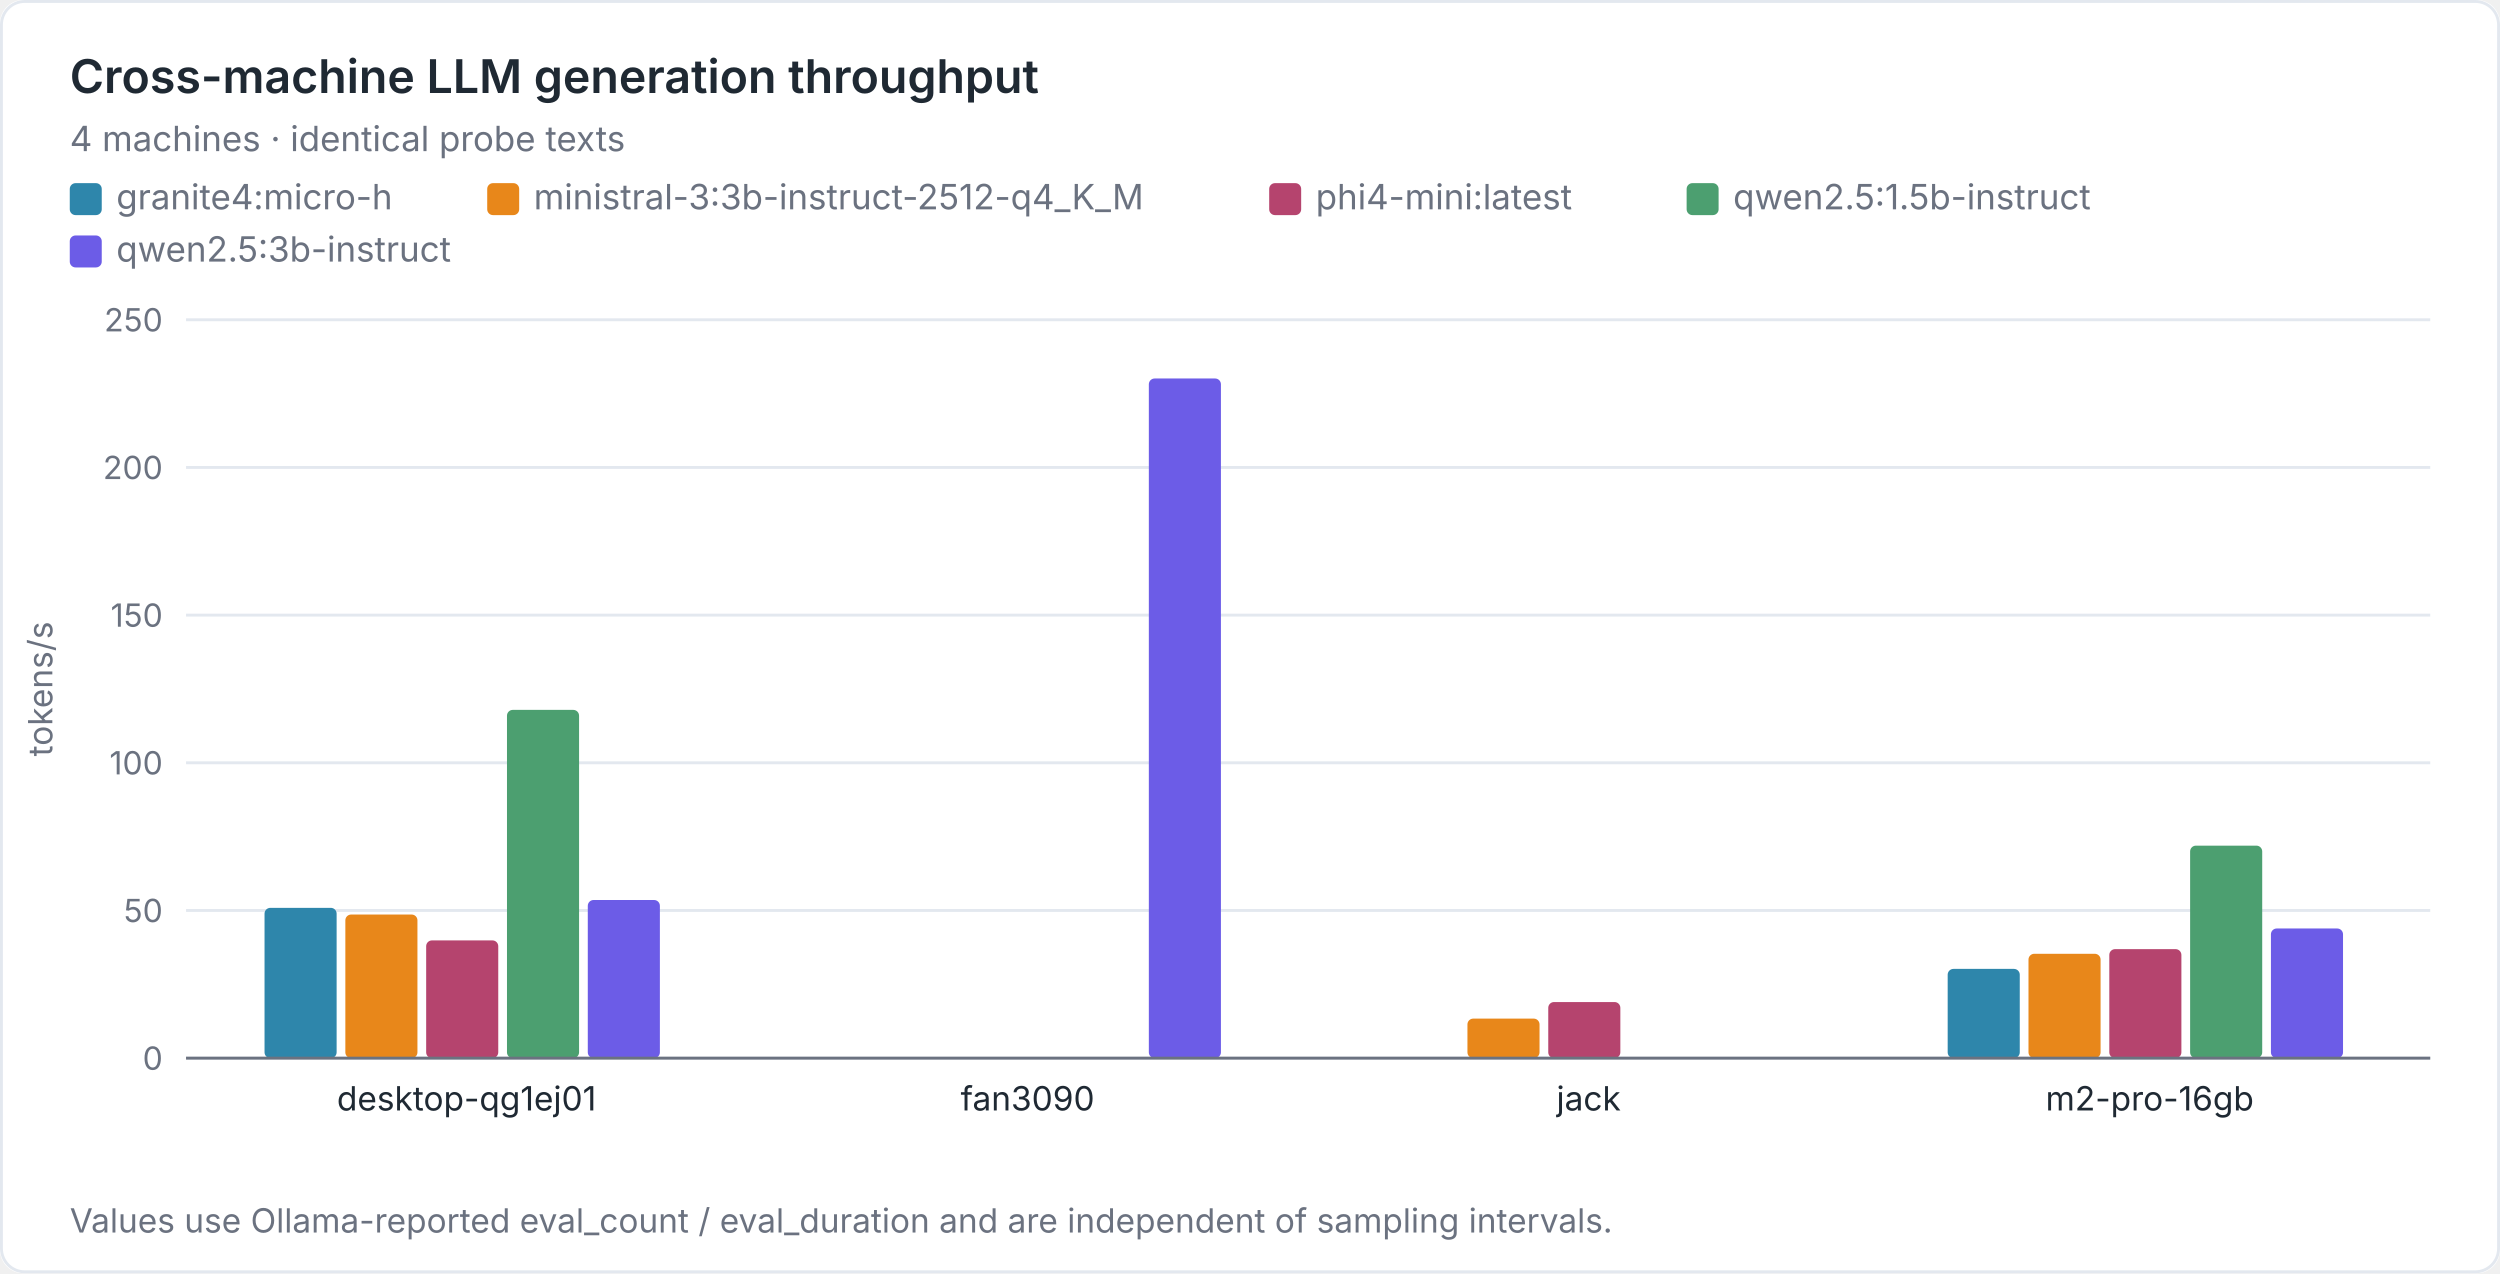
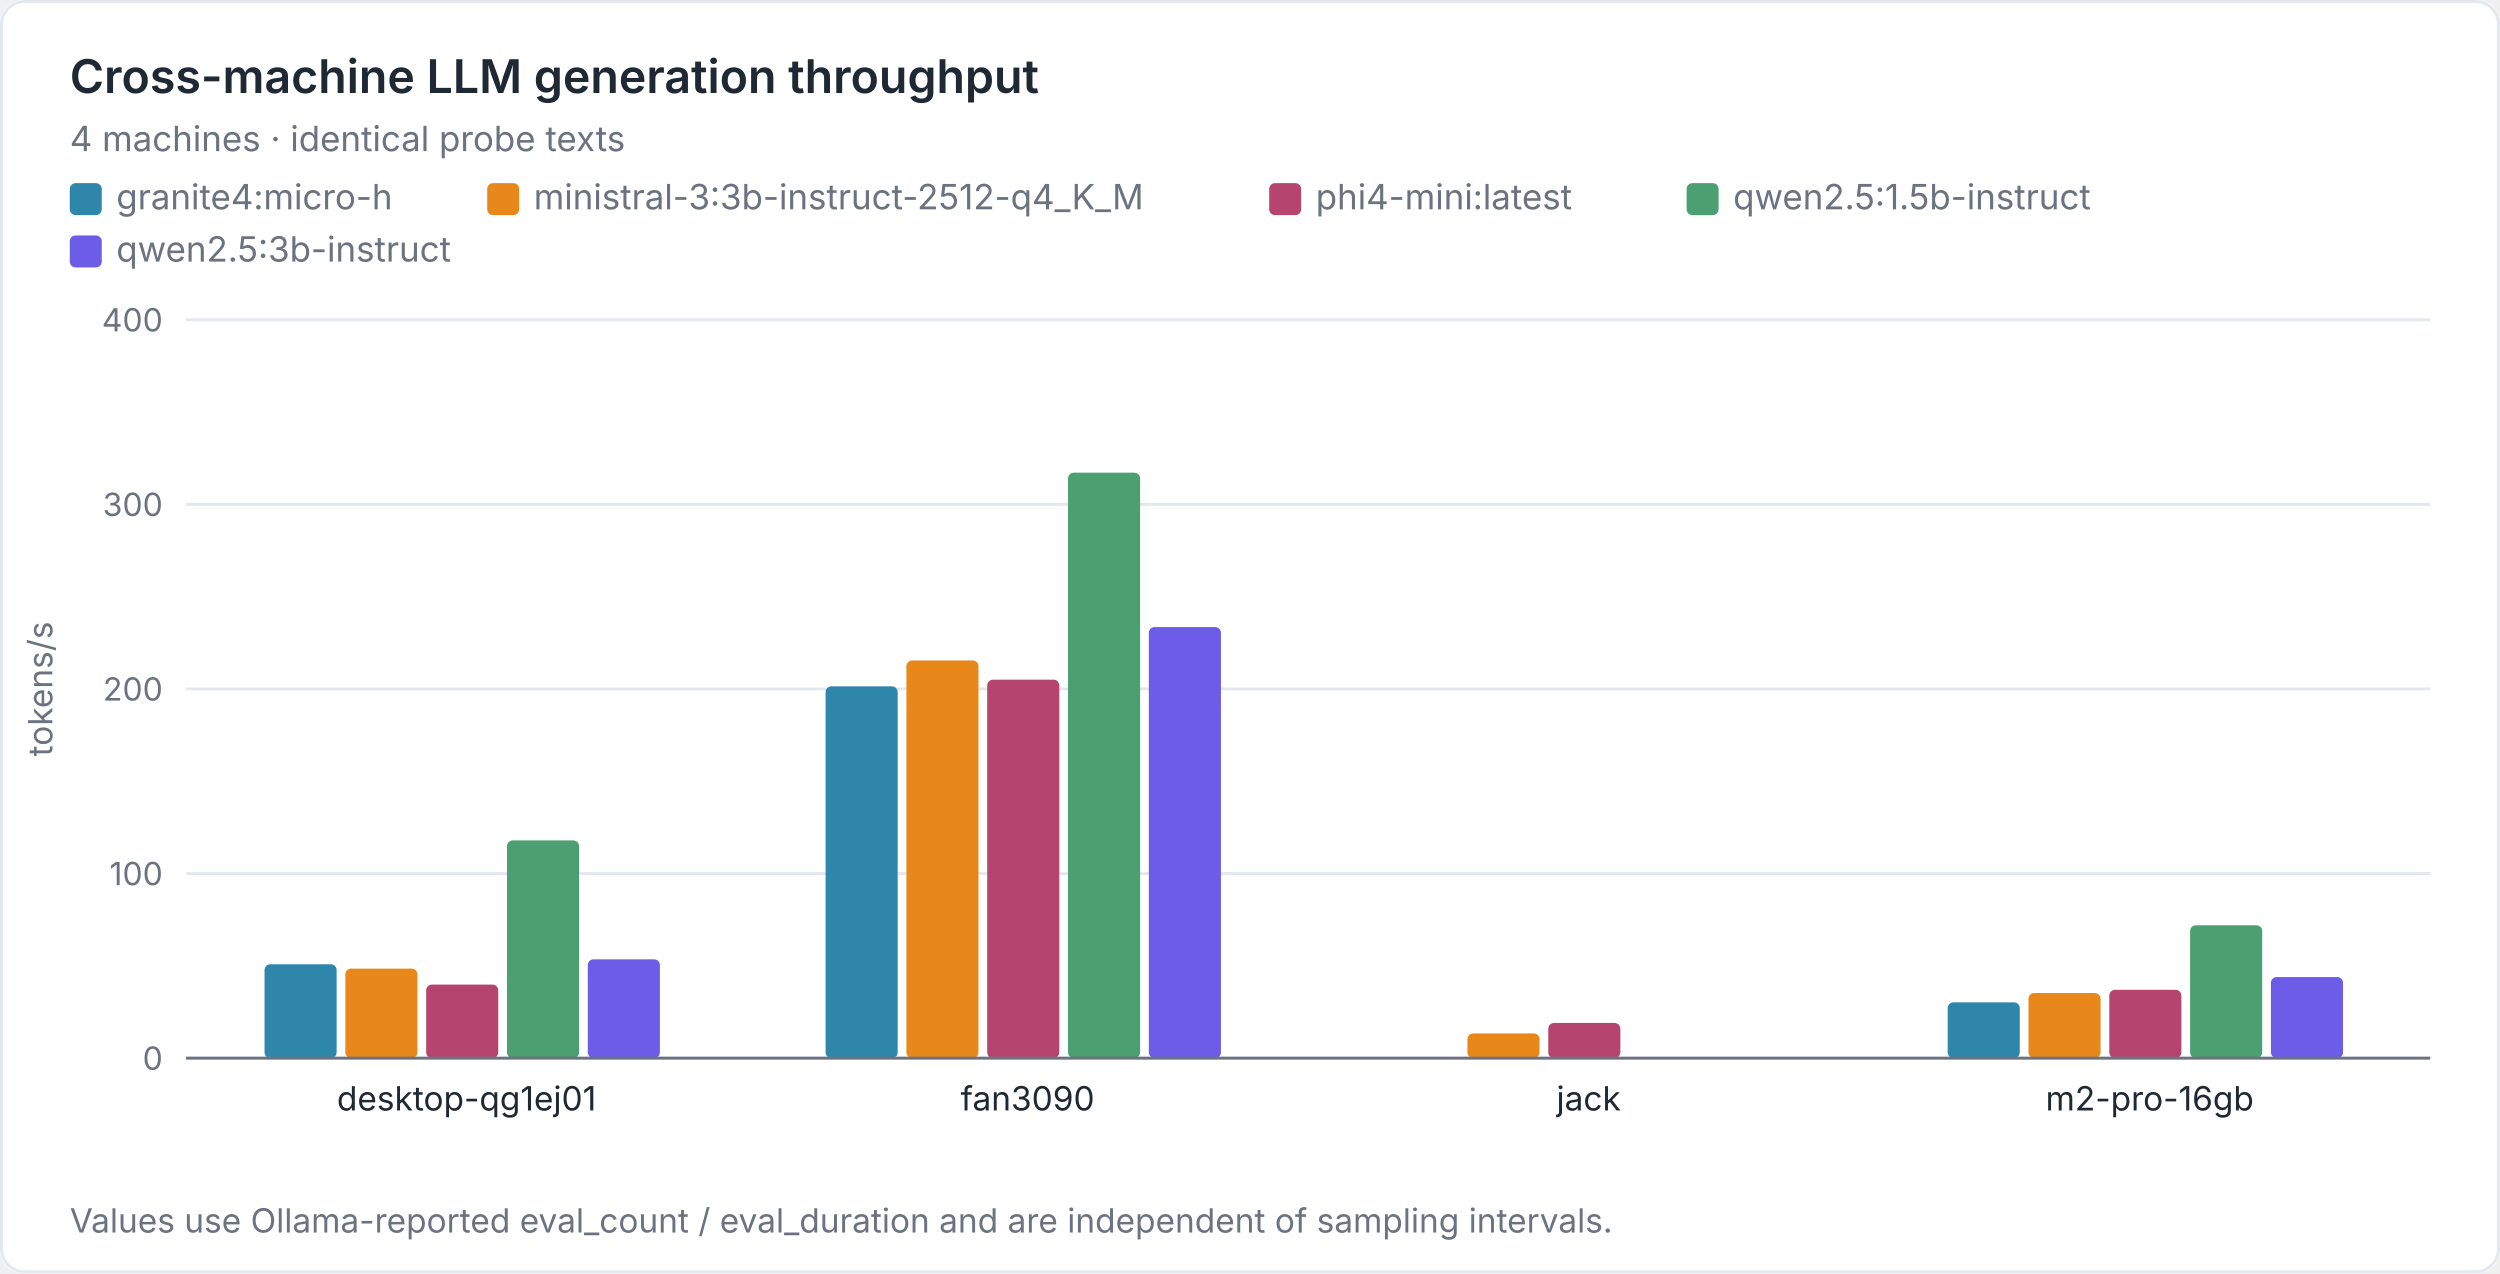
<svg xmlns="http://www.w3.org/2000/svg" width="860" height="438" viewBox="0 0 860 438" role="img">
  <rect width="860" height="438" fill="#FFFFFF" rx="8" />
  <rect x="0.5" y="0.5" width="859" height="437" fill="none" stroke="#E3E8EF" rx="8" />
  <text x="24" y="32" font-family="-apple-system, BlinkMacSystemFont, 'Segoe UI', 'Noto Sans SC', 'Microsoft YaHei', sans-serif" font-size="16" fill="#1F2933" text-anchor="start" font-weight="600">Cross-machine LLM generation throughput</text>
  <text x="24" y="52" font-family="-apple-system, BlinkMacSystemFont, 'Segoe UI', 'Noto Sans SC', 'Microsoft YaHei', sans-serif" font-size="12" fill="#6B7280" text-anchor="start" font-weight="400">4 machines · identical probe texts</text>
  <rect x="24.0" y="63" width="11" height="11" rx="2" fill="#2E86AB" />
  <text x="40" y="72" font-family="-apple-system, BlinkMacSystemFont, 'Segoe UI', 'Noto Sans SC', 'Microsoft YaHei', sans-serif" font-size="12" fill="#6B7280" text-anchor="start" font-weight="400">granite4:micro-h</text>
  <rect x="167.6" y="63" width="11" height="11" rx="2" fill="#E8871A" />
  <text x="183.6" y="72" font-family="-apple-system, BlinkMacSystemFont, 'Segoe UI', 'Noto Sans SC', 'Microsoft YaHei', sans-serif" font-size="12" fill="#6B7280" text-anchor="start" font-weight="400">ministral-3:3b-instruct-2512-q4_K_M</text>
  <rect x="436.6" y="63" width="11" height="11" rx="2" fill="#B5446E" />
  <text x="452.6" y="72" font-family="-apple-system, BlinkMacSystemFont, 'Segoe UI', 'Noto Sans SC', 'Microsoft YaHei', sans-serif" font-size="12" fill="#6B7280" text-anchor="start" font-weight="400">phi4-mini:latest</text>
  <rect x="580.2" y="63" width="11" height="11" rx="2" fill="#4C9F70" />
  <text x="596.2" y="72" font-family="-apple-system, BlinkMacSystemFont, 'Segoe UI', 'Noto Sans SC', 'Microsoft YaHei', sans-serif" font-size="12" fill="#6B7280" text-anchor="start" font-weight="400">qwen2.5:1.5b-instruct</text>
  <rect x="24.0" y="81" width="11" height="11" rx="2" fill="#6C5CE7" />
  <text x="40" y="90" font-family="-apple-system, BlinkMacSystemFont, 'Segoe UI', 'Noto Sans SC', 'Microsoft YaHei', sans-serif" font-size="12" fill="#6B7280" text-anchor="start" font-weight="400">qwen2.5:3b-instruct</text>
  <line x1="64" y1="364" x2="836" y2="364" stroke="#E3E8EF" />
  <text x="56" y="368" font-family="-apple-system, BlinkMacSystemFont, 'Segoe UI', 'Noto Sans SC', 'Microsoft YaHei', sans-serif" font-size="11" fill="#6B7280" text-anchor="end" font-weight="400">0</text>
-   <line x1="64" y1="313.2" x2="836" y2="313.2" stroke="#E3E8EF" />
-   <text x="56" y="317.2" font-family="-apple-system, BlinkMacSystemFont, 'Segoe UI', 'Noto Sans SC', 'Microsoft YaHei', sans-serif" font-size="11" fill="#6B7280" text-anchor="end" font-weight="400">50</text>
-   <line x1="64" y1="262.4" x2="836" y2="262.4" stroke="#E3E8EF" />
-   <text x="56" y="266.4" font-family="-apple-system, BlinkMacSystemFont, 'Segoe UI', 'Noto Sans SC', 'Microsoft YaHei', sans-serif" font-size="11" fill="#6B7280" text-anchor="end" font-weight="400">100</text>
-   <line x1="64" y1="211.6" x2="836" y2="211.6" stroke="#E3E8EF" />
-   <text x="56" y="215.6" font-family="-apple-system, BlinkMacSystemFont, 'Segoe UI', 'Noto Sans SC', 'Microsoft YaHei', sans-serif" font-size="11" fill="#6B7280" text-anchor="end" font-weight="400">150</text>
-   <line x1="64" y1="160.8" x2="836" y2="160.8" stroke="#E3E8EF" />
-   <text x="56" y="164.8" font-family="-apple-system, BlinkMacSystemFont, 'Segoe UI', 'Noto Sans SC', 'Microsoft YaHei', sans-serif" font-size="11" fill="#6B7280" text-anchor="end" font-weight="400">200</text>
+   <line x1="64" y1="300.5" x2="836" y2="300.5" stroke="#E3E8EF" />
+   <text x="56" y="304.5" font-family="-apple-system, BlinkMacSystemFont, 'Segoe UI', 'Noto Sans SC', 'Microsoft YaHei', sans-serif" font-size="11" fill="#6B7280" text-anchor="end" font-weight="400">100</text>
+   <line x1="64" y1="237" x2="836" y2="237" stroke="#E3E8EF" />
+   <text x="56" y="241" font-family="-apple-system, BlinkMacSystemFont, 'Segoe UI', 'Noto Sans SC', 'Microsoft YaHei', sans-serif" font-size="11" fill="#6B7280" text-anchor="end" font-weight="400">200</text>
+   <line x1="64" y1="173.5" x2="836" y2="173.5" stroke="#E3E8EF" />
+   <text x="56" y="177.5" font-family="-apple-system, BlinkMacSystemFont, 'Segoe UI', 'Noto Sans SC', 'Microsoft YaHei', sans-serif" font-size="11" fill="#6B7280" text-anchor="end" font-weight="400">300</text>
  <line x1="64" y1="110" x2="836" y2="110" stroke="#E3E8EF" />
-   <text x="56" y="114" font-family="-apple-system, BlinkMacSystemFont, 'Segoe UI', 'Noto Sans SC', 'Microsoft YaHei', sans-serif" font-size="11" fill="#6B7280" text-anchor="end" font-weight="400">250</text>
+   <text x="56" y="114" font-family="-apple-system, BlinkMacSystemFont, 'Segoe UI', 'Noto Sans SC', 'Microsoft YaHei', sans-serif" font-size="11" fill="#6B7280" text-anchor="end" font-weight="400">400</text>
  <text x="18" y="237" font-family="-apple-system, BlinkMacSystemFont, 'Segoe UI', 'Noto Sans SC', 'Microsoft YaHei', sans-serif" font-size="11.5" fill="#6B7280" text-anchor="middle" font-weight="400" transform="rotate(-90 18 237)">tokens/s</text>
-   <rect x="91.0" y="312.3" width="24.8" height="51.7" fill="#2E86AB" rx="2" />
-   <rect x="118.8" y="314.6" width="24.8" height="49.4" fill="#E8871A" rx="2" />
-   <rect x="146.6" y="323.5" width="24.8" height="40.5" fill="#B5446E" rx="2" />
-   <rect x="174.4" y="244.2" width="24.8" height="119.8" fill="#4C9F70" rx="2" />
-   <rect x="202.2" y="309.6" width="24.8" height="54.4" fill="#6C5CE7" rx="2" />
+   <rect x="91.0" y="331.7" width="24.8" height="32.3" fill="#2E86AB" rx="2" />
+   <rect x="118.8" y="333.2" width="24.8" height="30.8" fill="#E8871A" rx="2" />
+   <rect x="146.6" y="338.7" width="24.8" height="25.3" fill="#B5446E" rx="2" />
+   <rect x="174.4" y="289.1" width="24.8" height="74.9" fill="#4C9F70" rx="2" />
+   <rect x="202.2" y="330.0" width="24.8" height="34.0" fill="#6C5CE7" rx="2" />
  <text x="160.5" y="382" font-family="-apple-system, BlinkMacSystemFont, 'Segoe UI', 'Noto Sans SC', 'Microsoft YaHei', sans-serif" font-size="11.5" fill="#1F2933" text-anchor="middle" font-weight="400">desktop-qg1ej01</text>
-   <rect x="395.2" y="130.2" width="24.8" height="233.8" fill="#6C5CE7" rx="2" />
+   <rect x="284.0" y="236.1" width="24.8" height="127.9" fill="#2E86AB" rx="2" />
+   <rect x="311.8" y="227.2" width="24.8" height="136.8" fill="#E8871A" rx="2" />
+   <rect x="339.6" y="233.8" width="24.8" height="130.2" fill="#B5446E" rx="2" />
+   <rect x="367.4" y="162.6" width="24.8" height="201.4" fill="#4C9F70" rx="2" />
+   <rect x="395.2" y="215.7" width="24.8" height="148.3" fill="#6C5CE7" rx="2" />
  <text x="353.5" y="382" font-family="-apple-system, BlinkMacSystemFont, 'Segoe UI', 'Noto Sans SC', 'Microsoft YaHei', sans-serif" font-size="11.5" fill="#1F2933" text-anchor="middle" font-weight="400">fan3090</text>
-   <rect x="504.8" y="350.4" width="24.8" height="13.6" fill="#E8871A" rx="2" />
-   <rect x="532.6" y="344.7" width="24.8" height="19.3" fill="#B5446E" rx="2" />
+   <rect x="504.8" y="355.5" width="24.8" height="8.5" fill="#E8871A" rx="2" />
+   <rect x="532.6" y="351.9" width="24.8" height="12.1" fill="#B5446E" rx="2" />
  <text x="546.5" y="382" font-family="-apple-system, BlinkMacSystemFont, 'Segoe UI', 'Noto Sans SC', 'Microsoft YaHei', sans-serif" font-size="11.5" fill="#1F2933" text-anchor="middle" font-weight="400">jack</text>
-   <rect x="670.0" y="333.3" width="24.8" height="30.7" fill="#2E86AB" rx="2" />
-   <rect x="697.8" y="328.1" width="24.8" height="35.9" fill="#E8871A" rx="2" />
-   <rect x="725.6" y="326.5" width="24.8" height="37.5" fill="#B5446E" rx="2" />
-   <rect x="753.4" y="290.9" width="24.8" height="73.1" fill="#4C9F70" rx="2" />
-   <rect x="781.2" y="319.4" width="24.8" height="44.6" fill="#6C5CE7" rx="2" />
+   <rect x="670.0" y="344.8" width="24.8" height="19.2" fill="#2E86AB" rx="2" />
+   <rect x="697.8" y="341.6" width="24.8" height="22.4" fill="#E8871A" rx="2" />
+   <rect x="725.6" y="340.5" width="24.8" height="23.5" fill="#B5446E" rx="2" />
+   <rect x="753.4" y="318.3" width="24.8" height="45.7" fill="#4C9F70" rx="2" />
+   <rect x="781.2" y="336.1" width="24.8" height="27.9" fill="#6C5CE7" rx="2" />
  <text x="739.5" y="382" font-family="-apple-system, BlinkMacSystemFont, 'Segoe UI', 'Noto Sans SC', 'Microsoft YaHei', sans-serif" font-size="11.5" fill="#1F2933" text-anchor="middle" font-weight="400">m2-pro-16gb</text>
  <line x1="64" y1="364" x2="836" y2="364" stroke="#6B7280" />
  <text x="24" y="424" font-family="-apple-system, BlinkMacSystemFont, 'Segoe UI', 'Noto Sans SC', 'Microsoft YaHei', sans-serif" font-size="11.5" fill="#6B7280" text-anchor="start" font-weight="400">Values use Ollama-reported eval_count / eval_duration and are independent of sampling intervals.</text>
</svg>
